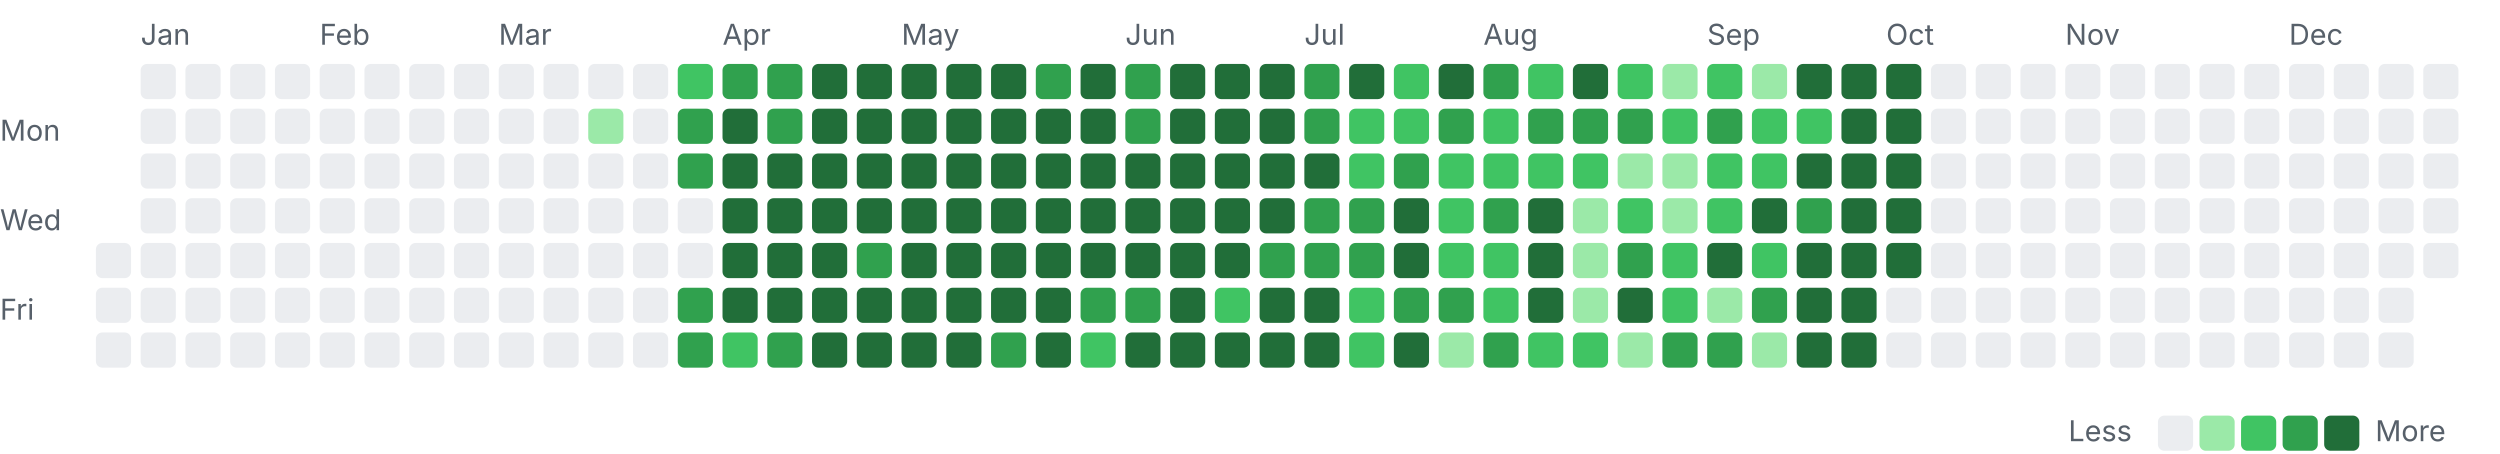
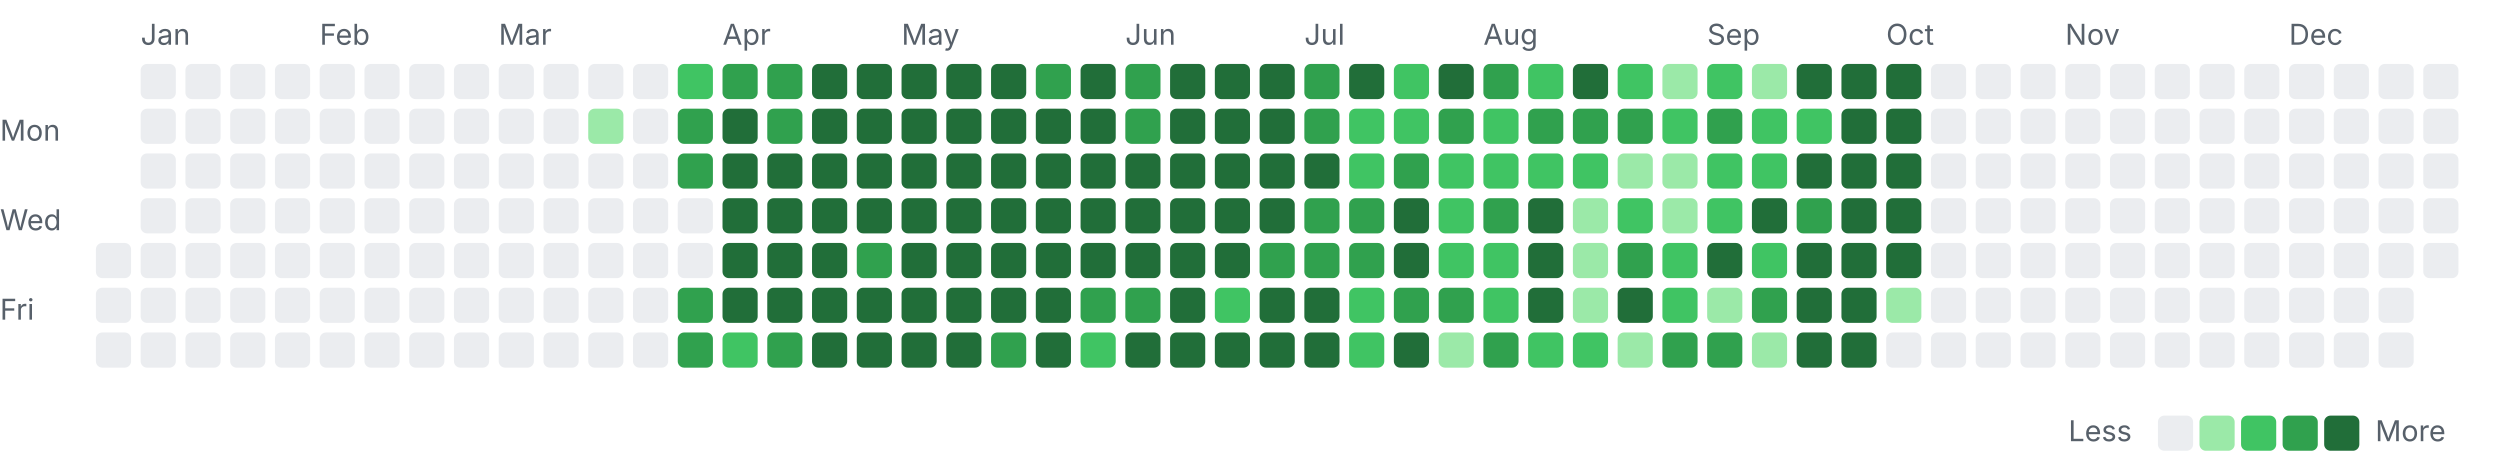
<svg xmlns="http://www.w3.org/2000/svg" width="782" height="142" viewBox="0 0 782 142">
  <style>.l0{fill:#ebedf0}.l1{fill:#9be9a8}.l2{fill:#40c463}.l3{fill:#30a14e}.l4{fill:#216e39} .lbl{fill:#57606a;font:9px -apple-system,Segoe UI,sans-serif}@media(prefers-color-scheme:dark){.l0{fill:#161b22}.l1{fill:#0e4429}.l2{fill:#006d32}.l3{fill:#26a641}.l4{fill:#39d353} .lbl{fill:#8b949e}}</style>
  <text class="lbl" x="44" y="14">Jan</text>
  <text class="lbl" x="100" y="14">Feb</text>
  <text class="lbl" x="156" y="14">Mar</text>
  <text class="lbl" x="226" y="14">Apr</text>
  <text class="lbl" x="282" y="14">May</text>
  <text class="lbl" x="352" y="14">Jun</text>
  <text class="lbl" x="408" y="14">Jul</text>
  <text class="lbl" x="464" y="14">Aug</text>
  <text class="lbl" x="534" y="14">Sep</text>
  <text class="lbl" x="590" y="14">Oct</text>
  <text class="lbl" x="646" y="14">Nov</text>
  <text class="lbl" x="716" y="14">Dec</text>
  <text class="lbl" x="0" y="44">Mon</text>
  <text class="lbl" x="0" y="72">Wed</text>
  <text class="lbl" x="0" y="100">Fri</text>
  <rect class="l0" x="30" y="76" width="11" height="11" rx="2" />
  <rect class="l0" x="30" y="90" width="11" height="11" rx="2" />
  <rect class="l0" x="30" y="104" width="11" height="11" rx="2" />
  <rect class="l0" x="44" y="20" width="11" height="11" rx="2" />
  <rect class="l0" x="44" y="34" width="11" height="11" rx="2" />
  <rect class="l0" x="44" y="48" width="11" height="11" rx="2" />
  <rect class="l0" x="44" y="62" width="11" height="11" rx="2" />
  <rect class="l0" x="44" y="76" width="11" height="11" rx="2" />
  <rect class="l0" x="44" y="90" width="11" height="11" rx="2" />
  <rect class="l0" x="44" y="104" width="11" height="11" rx="2" />
  <rect class="l0" x="58" y="20" width="11" height="11" rx="2" />
  <rect class="l0" x="58" y="34" width="11" height="11" rx="2" />
  <rect class="l0" x="58" y="48" width="11" height="11" rx="2" />
  <rect class="l0" x="58" y="62" width="11" height="11" rx="2" />
  <rect class="l0" x="58" y="76" width="11" height="11" rx="2" />
  <rect class="l0" x="58" y="90" width="11" height="11" rx="2" />
  <rect class="l0" x="58" y="104" width="11" height="11" rx="2" />
  <rect class="l0" x="72" y="20" width="11" height="11" rx="2" />
  <rect class="l0" x="72" y="34" width="11" height="11" rx="2" />
  <rect class="l0" x="72" y="48" width="11" height="11" rx="2" />
  <rect class="l0" x="72" y="62" width="11" height="11" rx="2" />
  <rect class="l0" x="72" y="76" width="11" height="11" rx="2" />
  <rect class="l0" x="72" y="90" width="11" height="11" rx="2" />
  <rect class="l0" x="72" y="104" width="11" height="11" rx="2" />
  <rect class="l0" x="86" y="20" width="11" height="11" rx="2" />
  <rect class="l0" x="86" y="34" width="11" height="11" rx="2" />
  <rect class="l0" x="86" y="48" width="11" height="11" rx="2" />
  <rect class="l0" x="86" y="62" width="11" height="11" rx="2" />
  <rect class="l0" x="86" y="76" width="11" height="11" rx="2" />
  <rect class="l0" x="86" y="90" width="11" height="11" rx="2" />
  <rect class="l0" x="86" y="104" width="11" height="11" rx="2" />
  <rect class="l0" x="100" y="20" width="11" height="11" rx="2" />
  <rect class="l0" x="100" y="34" width="11" height="11" rx="2" />
  <rect class="l0" x="100" y="48" width="11" height="11" rx="2" />
  <rect class="l0" x="100" y="62" width="11" height="11" rx="2" />
  <rect class="l0" x="100" y="76" width="11" height="11" rx="2" />
  <rect class="l0" x="100" y="90" width="11" height="11" rx="2" />
  <rect class="l0" x="100" y="104" width="11" height="11" rx="2" />
  <rect class="l0" x="114" y="20" width="11" height="11" rx="2" />
  <rect class="l0" x="114" y="34" width="11" height="11" rx="2" />
  <rect class="l0" x="114" y="48" width="11" height="11" rx="2" />
  <rect class="l0" x="114" y="62" width="11" height="11" rx="2" />
  <rect class="l0" x="114" y="76" width="11" height="11" rx="2" />
  <rect class="l0" x="114" y="90" width="11" height="11" rx="2" />
  <rect class="l0" x="114" y="104" width="11" height="11" rx="2" />
  <rect class="l0" x="128" y="20" width="11" height="11" rx="2" />
  <rect class="l0" x="128" y="34" width="11" height="11" rx="2" />
  <rect class="l0" x="128" y="48" width="11" height="11" rx="2" />
  <rect class="l0" x="128" y="62" width="11" height="11" rx="2" />
  <rect class="l0" x="128" y="76" width="11" height="11" rx="2" />
  <rect class="l0" x="128" y="90" width="11" height="11" rx="2" />
  <rect class="l0" x="128" y="104" width="11" height="11" rx="2" />
  <rect class="l0" x="142" y="20" width="11" height="11" rx="2" />
  <rect class="l0" x="142" y="34" width="11" height="11" rx="2" />
  <rect class="l0" x="142" y="48" width="11" height="11" rx="2" />
  <rect class="l0" x="142" y="62" width="11" height="11" rx="2" />
  <rect class="l0" x="142" y="76" width="11" height="11" rx="2" />
  <rect class="l0" x="142" y="90" width="11" height="11" rx="2" />
  <rect class="l0" x="142" y="104" width="11" height="11" rx="2" />
  <rect class="l0" x="156" y="20" width="11" height="11" rx="2" />
  <rect class="l0" x="156" y="34" width="11" height="11" rx="2" />
  <rect class="l0" x="156" y="48" width="11" height="11" rx="2" />
  <rect class="l0" x="156" y="62" width="11" height="11" rx="2" />
  <rect class="l0" x="156" y="76" width="11" height="11" rx="2" />
  <rect class="l0" x="156" y="90" width="11" height="11" rx="2" />
  <rect class="l0" x="156" y="104" width="11" height="11" rx="2" />
  <rect class="l0" x="170" y="20" width="11" height="11" rx="2" />
  <rect class="l0" x="170" y="34" width="11" height="11" rx="2" />
  <rect class="l0" x="170" y="48" width="11" height="11" rx="2" />
  <rect class="l0" x="170" y="62" width="11" height="11" rx="2" />
  <rect class="l0" x="170" y="76" width="11" height="11" rx="2" />
  <rect class="l0" x="170" y="90" width="11" height="11" rx="2" />
  <rect class="l0" x="170" y="104" width="11" height="11" rx="2" />
  <rect class="l0" x="184" y="20" width="11" height="11" rx="2" />
  <rect class="l1" x="184" y="34" width="11" height="11" rx="2" />
  <rect class="l0" x="184" y="48" width="11" height="11" rx="2" />
  <rect class="l0" x="184" y="62" width="11" height="11" rx="2" />
  <rect class="l0" x="184" y="76" width="11" height="11" rx="2" />
  <rect class="l0" x="184" y="90" width="11" height="11" rx="2" />
  <rect class="l0" x="184" y="104" width="11" height="11" rx="2" />
  <rect class="l0" x="198" y="20" width="11" height="11" rx="2" />
  <rect class="l0" x="198" y="34" width="11" height="11" rx="2" />
  <rect class="l0" x="198" y="48" width="11" height="11" rx="2" />
  <rect class="l0" x="198" y="62" width="11" height="11" rx="2" />
  <rect class="l0" x="198" y="76" width="11" height="11" rx="2" />
  <rect class="l0" x="198" y="90" width="11" height="11" rx="2" />
  <rect class="l0" x="198" y="104" width="11" height="11" rx="2" />
  <rect class="l2" x="212" y="20" width="11" height="11" rx="2" />
  <rect class="l3" x="212" y="34" width="11" height="11" rx="2" />
  <rect class="l3" x="212" y="48" width="11" height="11" rx="2" />
  <rect class="l0" x="212" y="62" width="11" height="11" rx="2" />
  <rect class="l0" x="212" y="76" width="11" height="11" rx="2" />
  <rect class="l3" x="212" y="90" width="11" height="11" rx="2" />
  <rect class="l3" x="212" y="104" width="11" height="11" rx="2" />
  <rect class="l3" x="226" y="20" width="11" height="11" rx="2" />
  <rect class="l4" x="226" y="34" width="11" height="11" rx="2" />
  <rect class="l4" x="226" y="48" width="11" height="11" rx="2" />
  <rect class="l4" x="226" y="62" width="11" height="11" rx="2" />
  <rect class="l4" x="226" y="76" width="11" height="11" rx="2" />
  <rect class="l4" x="226" y="90" width="11" height="11" rx="2" />
  <rect class="l2" x="226" y="104" width="11" height="11" rx="2" />
  <rect class="l3" x="240" y="20" width="11" height="11" rx="2" />
  <rect class="l3" x="240" y="34" width="11" height="11" rx="2" />
  <rect class="l4" x="240" y="48" width="11" height="11" rx="2" />
  <rect class="l4" x="240" y="62" width="11" height="11" rx="2" />
  <rect class="l4" x="240" y="76" width="11" height="11" rx="2" />
  <rect class="l4" x="240" y="90" width="11" height="11" rx="2" />
  <rect class="l3" x="240" y="104" width="11" height="11" rx="2" />
  <rect class="l4" x="254" y="20" width="11" height="11" rx="2" />
  <rect class="l4" x="254" y="34" width="11" height="11" rx="2" />
  <rect class="l4" x="254" y="48" width="11" height="11" rx="2" />
  <rect class="l4" x="254" y="62" width="11" height="11" rx="2" />
  <rect class="l4" x="254" y="76" width="11" height="11" rx="2" />
  <rect class="l4" x="254" y="90" width="11" height="11" rx="2" />
  <rect class="l4" x="254" y="104" width="11" height="11" rx="2" />
  <rect class="l4" x="268" y="20" width="11" height="11" rx="2" />
  <rect class="l4" x="268" y="34" width="11" height="11" rx="2" />
  <rect class="l4" x="268" y="48" width="11" height="11" rx="2" />
  <rect class="l4" x="268" y="62" width="11" height="11" rx="2" />
  <rect class="l3" x="268" y="76" width="11" height="11" rx="2" />
  <rect class="l4" x="268" y="90" width="11" height="11" rx="2" />
  <rect class="l4" x="268" y="104" width="11" height="11" rx="2" />
  <rect class="l4" x="282" y="20" width="11" height="11" rx="2" />
  <rect class="l4" x="282" y="34" width="11" height="11" rx="2" />
  <rect class="l4" x="282" y="48" width="11" height="11" rx="2" />
  <rect class="l4" x="282" y="62" width="11" height="11" rx="2" />
  <rect class="l4" x="282" y="76" width="11" height="11" rx="2" />
  <rect class="l4" x="282" y="90" width="11" height="11" rx="2" />
  <rect class="l4" x="282" y="104" width="11" height="11" rx="2" />
  <rect class="l4" x="296" y="20" width="11" height="11" rx="2" />
  <rect class="l4" x="296" y="34" width="11" height="11" rx="2" />
  <rect class="l4" x="296" y="48" width="11" height="11" rx="2" />
  <rect class="l4" x="296" y="62" width="11" height="11" rx="2" />
  <rect class="l4" x="296" y="76" width="11" height="11" rx="2" />
  <rect class="l4" x="296" y="90" width="11" height="11" rx="2" />
  <rect class="l4" x="296" y="104" width="11" height="11" rx="2" />
  <rect class="l4" x="310" y="20" width="11" height="11" rx="2" />
  <rect class="l4" x="310" y="34" width="11" height="11" rx="2" />
  <rect class="l4" x="310" y="48" width="11" height="11" rx="2" />
  <rect class="l4" x="310" y="62" width="11" height="11" rx="2" />
  <rect class="l4" x="310" y="76" width="11" height="11" rx="2" />
  <rect class="l4" x="310" y="90" width="11" height="11" rx="2" />
  <rect class="l3" x="310" y="104" width="11" height="11" rx="2" />
  <rect class="l3" x="324" y="20" width="11" height="11" rx="2" />
  <rect class="l4" x="324" y="34" width="11" height="11" rx="2" />
  <rect class="l4" x="324" y="48" width="11" height="11" rx="2" />
  <rect class="l4" x="324" y="62" width="11" height="11" rx="2" />
  <rect class="l4" x="324" y="76" width="11" height="11" rx="2" />
  <rect class="l4" x="324" y="90" width="11" height="11" rx="2" />
  <rect class="l4" x="324" y="104" width="11" height="11" rx="2" />
  <rect class="l4" x="338" y="20" width="11" height="11" rx="2" />
  <rect class="l4" x="338" y="34" width="11" height="11" rx="2" />
  <rect class="l4" x="338" y="48" width="11" height="11" rx="2" />
  <rect class="l4" x="338" y="62" width="11" height="11" rx="2" />
  <rect class="l4" x="338" y="76" width="11" height="11" rx="2" />
  <rect class="l3" x="338" y="90" width="11" height="11" rx="2" />
  <rect class="l2" x="338" y="104" width="11" height="11" rx="2" />
  <rect class="l3" x="352" y="20" width="11" height="11" rx="2" />
  <rect class="l3" x="352" y="34" width="11" height="11" rx="2" />
  <rect class="l4" x="352" y="48" width="11" height="11" rx="2" />
  <rect class="l4" x="352" y="62" width="11" height="11" rx="2" />
  <rect class="l4" x="352" y="76" width="11" height="11" rx="2" />
  <rect class="l3" x="352" y="90" width="11" height="11" rx="2" />
  <rect class="l4" x="352" y="104" width="11" height="11" rx="2" />
  <rect class="l4" x="366" y="20" width="11" height="11" rx="2" />
  <rect class="l4" x="366" y="34" width="11" height="11" rx="2" />
  <rect class="l4" x="366" y="48" width="11" height="11" rx="2" />
  <rect class="l4" x="366" y="62" width="11" height="11" rx="2" />
  <rect class="l4" x="366" y="76" width="11" height="11" rx="2" />
  <rect class="l4" x="366" y="90" width="11" height="11" rx="2" />
  <rect class="l4" x="366" y="104" width="11" height="11" rx="2" />
  <rect class="l4" x="380" y="20" width="11" height="11" rx="2" />
  <rect class="l4" x="380" y="34" width="11" height="11" rx="2" />
  <rect class="l4" x="380" y="48" width="11" height="11" rx="2" />
  <rect class="l4" x="380" y="62" width="11" height="11" rx="2" />
  <rect class="l4" x="380" y="76" width="11" height="11" rx="2" />
  <rect class="l2" x="380" y="90" width="11" height="11" rx="2" />
  <rect class="l4" x="380" y="104" width="11" height="11" rx="2" />
  <rect class="l4" x="394" y="20" width="11" height="11" rx="2" />
  <rect class="l4" x="394" y="34" width="11" height="11" rx="2" />
  <rect class="l4" x="394" y="48" width="11" height="11" rx="2" />
  <rect class="l4" x="394" y="62" width="11" height="11" rx="2" />
  <rect class="l3" x="394" y="76" width="11" height="11" rx="2" />
  <rect class="l4" x="394" y="90" width="11" height="11" rx="2" />
  <rect class="l4" x="394" y="104" width="11" height="11" rx="2" />
  <rect class="l3" x="408" y="20" width="11" height="11" rx="2" />
  <rect class="l3" x="408" y="34" width="11" height="11" rx="2" />
  <rect class="l4" x="408" y="48" width="11" height="11" rx="2" />
  <rect class="l3" x="408" y="62" width="11" height="11" rx="2" />
  <rect class="l3" x="408" y="76" width="11" height="11" rx="2" />
  <rect class="l4" x="408" y="90" width="11" height="11" rx="2" />
  <rect class="l4" x="408" y="104" width="11" height="11" rx="2" />
  <rect class="l4" x="422" y="20" width="11" height="11" rx="2" />
  <rect class="l2" x="422" y="34" width="11" height="11" rx="2" />
  <rect class="l2" x="422" y="48" width="11" height="11" rx="2" />
  <rect class="l3" x="422" y="62" width="11" height="11" rx="2" />
  <rect class="l3" x="422" y="76" width="11" height="11" rx="2" />
  <rect class="l2" x="422" y="90" width="11" height="11" rx="2" />
  <rect class="l2" x="422" y="104" width="11" height="11" rx="2" />
  <rect class="l2" x="436" y="20" width="11" height="11" rx="2" />
  <rect class="l2" x="436" y="34" width="11" height="11" rx="2" />
  <rect class="l3" x="436" y="48" width="11" height="11" rx="2" />
  <rect class="l4" x="436" y="62" width="11" height="11" rx="2" />
  <rect class="l4" x="436" y="76" width="11" height="11" rx="2" />
  <rect class="l3" x="436" y="90" width="11" height="11" rx="2" />
  <rect class="l4" x="436" y="104" width="11" height="11" rx="2" />
  <rect class="l4" x="450" y="20" width="11" height="11" rx="2" />
  <rect class="l3" x="450" y="34" width="11" height="11" rx="2" />
  <rect class="l2" x="450" y="48" width="11" height="11" rx="2" />
  <rect class="l2" x="450" y="62" width="11" height="11" rx="2" />
  <rect class="l2" x="450" y="76" width="11" height="11" rx="2" />
  <rect class="l3" x="450" y="90" width="11" height="11" rx="2" />
  <rect class="l1" x="450" y="104" width="11" height="11" rx="2" />
  <rect class="l3" x="464" y="20" width="11" height="11" rx="2" />
  <rect class="l2" x="464" y="34" width="11" height="11" rx="2" />
  <rect class="l2" x="464" y="48" width="11" height="11" rx="2" />
  <rect class="l3" x="464" y="62" width="11" height="11" rx="2" />
  <rect class="l2" x="464" y="76" width="11" height="11" rx="2" />
  <rect class="l2" x="464" y="90" width="11" height="11" rx="2" />
  <rect class="l3" x="464" y="104" width="11" height="11" rx="2" />
  <rect class="l2" x="478" y="20" width="11" height="11" rx="2" />
  <rect class="l3" x="478" y="34" width="11" height="11" rx="2" />
  <rect class="l2" x="478" y="48" width="11" height="11" rx="2" />
  <rect class="l4" x="478" y="62" width="11" height="11" rx="2" />
  <rect class="l4" x="478" y="76" width="11" height="11" rx="2" />
  <rect class="l4" x="478" y="90" width="11" height="11" rx="2" />
  <rect class="l2" x="478" y="104" width="11" height="11" rx="2" />
  <rect class="l4" x="492" y="20" width="11" height="11" rx="2" />
  <rect class="l3" x="492" y="34" width="11" height="11" rx="2" />
  <rect class="l2" x="492" y="48" width="11" height="11" rx="2" />
  <rect class="l1" x="492" y="62" width="11" height="11" rx="2" />
  <rect class="l1" x="492" y="76" width="11" height="11" rx="2" />
  <rect class="l1" x="492" y="90" width="11" height="11" rx="2" />
  <rect class="l2" x="492" y="104" width="11" height="11" rx="2" />
  <rect class="l2" x="506" y="20" width="11" height="11" rx="2" />
  <rect class="l3" x="506" y="34" width="11" height="11" rx="2" />
  <rect class="l1" x="506" y="48" width="11" height="11" rx="2" />
  <rect class="l2" x="506" y="62" width="11" height="11" rx="2" />
  <rect class="l3" x="506" y="76" width="11" height="11" rx="2" />
  <rect class="l4" x="506" y="90" width="11" height="11" rx="2" />
  <rect class="l1" x="506" y="104" width="11" height="11" rx="2" />
  <rect class="l1" x="520" y="20" width="11" height="11" rx="2" />
  <rect class="l2" x="520" y="34" width="11" height="11" rx="2" />
  <rect class="l1" x="520" y="48" width="11" height="11" rx="2" />
  <rect class="l1" x="520" y="62" width="11" height="11" rx="2" />
  <rect class="l2" x="520" y="76" width="11" height="11" rx="2" />
  <rect class="l2" x="520" y="90" width="11" height="11" rx="2" />
  <rect class="l3" x="520" y="104" width="11" height="11" rx="2" />
  <rect class="l2" x="534" y="20" width="11" height="11" rx="2" />
  <rect class="l3" x="534" y="34" width="11" height="11" rx="2" />
  <rect class="l2" x="534" y="48" width="11" height="11" rx="2" />
  <rect class="l2" x="534" y="62" width="11" height="11" rx="2" />
  <rect class="l4" x="534" y="76" width="11" height="11" rx="2" />
  <rect class="l1" x="534" y="90" width="11" height="11" rx="2" />
  <rect class="l3" x="534" y="104" width="11" height="11" rx="2" />
  <rect class="l1" x="548" y="20" width="11" height="11" rx="2" />
  <rect class="l2" x="548" y="34" width="11" height="11" rx="2" />
  <rect class="l2" x="548" y="48" width="11" height="11" rx="2" />
  <rect class="l4" x="548" y="62" width="11" height="11" rx="2" />
  <rect class="l2" x="548" y="76" width="11" height="11" rx="2" />
  <rect class="l3" x="548" y="90" width="11" height="11" rx="2" />
  <rect class="l1" x="548" y="104" width="11" height="11" rx="2" />
  <rect class="l4" x="562" y="20" width="11" height="11" rx="2" />
  <rect class="l2" x="562" y="34" width="11" height="11" rx="2" />
  <rect class="l4" x="562" y="48" width="11" height="11" rx="2" />
  <rect class="l3" x="562" y="62" width="11" height="11" rx="2" />
  <rect class="l4" x="562" y="76" width="11" height="11" rx="2" />
  <rect class="l4" x="562" y="90" width="11" height="11" rx="2" />
  <rect class="l4" x="562" y="104" width="11" height="11" rx="2" />
  <rect class="l4" x="576" y="20" width="11" height="11" rx="2" />
  <rect class="l4" x="576" y="34" width="11" height="11" rx="2" />
  <rect class="l4" x="576" y="48" width="11" height="11" rx="2" />
  <rect class="l4" x="576" y="62" width="11" height="11" rx="2" />
  <rect class="l4" x="576" y="76" width="11" height="11" rx="2" />
  <rect class="l4" x="576" y="90" width="11" height="11" rx="2" />
  <rect class="l4" x="576" y="104" width="11" height="11" rx="2" />
  <rect class="l4" x="590" y="20" width="11" height="11" rx="2" />
  <rect class="l4" x="590" y="34" width="11" height="11" rx="2" />
  <rect class="l4" x="590" y="48" width="11" height="11" rx="2" />
  <rect class="l4" x="590" y="62" width="11" height="11" rx="2" />
  <rect class="l4" x="590" y="76" width="11" height="11" rx="2" />
-   <rect class="l0" x="590" y="90" width="11" height="11" rx="2" />
+   <rect class="l1" x="590" y="90" width="11" height="11" rx="2" />
  <rect class="l0" x="590" y="104" width="11" height="11" rx="2" />
  <rect class="l0" x="604" y="20" width="11" height="11" rx="2" />
  <rect class="l0" x="604" y="34" width="11" height="11" rx="2" />
  <rect class="l0" x="604" y="48" width="11" height="11" rx="2" />
  <rect class="l0" x="604" y="62" width="11" height="11" rx="2" />
  <rect class="l0" x="604" y="76" width="11" height="11" rx="2" />
  <rect class="l0" x="604" y="90" width="11" height="11" rx="2" />
  <rect class="l0" x="604" y="104" width="11" height="11" rx="2" />
  <rect class="l0" x="618" y="20" width="11" height="11" rx="2" />
  <rect class="l0" x="618" y="34" width="11" height="11" rx="2" />
  <rect class="l0" x="618" y="48" width="11" height="11" rx="2" />
  <rect class="l0" x="618" y="62" width="11" height="11" rx="2" />
  <rect class="l0" x="618" y="76" width="11" height="11" rx="2" />
  <rect class="l0" x="618" y="90" width="11" height="11" rx="2" />
  <rect class="l0" x="618" y="104" width="11" height="11" rx="2" />
  <rect class="l0" x="632" y="20" width="11" height="11" rx="2" />
  <rect class="l0" x="632" y="34" width="11" height="11" rx="2" />
  <rect class="l0" x="632" y="48" width="11" height="11" rx="2" />
  <rect class="l0" x="632" y="62" width="11" height="11" rx="2" />
  <rect class="l0" x="632" y="76" width="11" height="11" rx="2" />
  <rect class="l0" x="632" y="90" width="11" height="11" rx="2" />
  <rect class="l0" x="632" y="104" width="11" height="11" rx="2" />
  <rect class="l0" x="646" y="20" width="11" height="11" rx="2" />
  <rect class="l0" x="646" y="34" width="11" height="11" rx="2" />
  <rect class="l0" x="646" y="48" width="11" height="11" rx="2" />
  <rect class="l0" x="646" y="62" width="11" height="11" rx="2" />
  <rect class="l0" x="646" y="76" width="11" height="11" rx="2" />
  <rect class="l0" x="646" y="90" width="11" height="11" rx="2" />
  <rect class="l0" x="646" y="104" width="11" height="11" rx="2" />
  <rect class="l0" x="660" y="20" width="11" height="11" rx="2" />
  <rect class="l0" x="660" y="34" width="11" height="11" rx="2" />
  <rect class="l0" x="660" y="48" width="11" height="11" rx="2" />
  <rect class="l0" x="660" y="62" width="11" height="11" rx="2" />
  <rect class="l0" x="660" y="76" width="11" height="11" rx="2" />
  <rect class="l0" x="660" y="90" width="11" height="11" rx="2" />
  <rect class="l0" x="660" y="104" width="11" height="11" rx="2" />
  <rect class="l0" x="674" y="20" width="11" height="11" rx="2" />
  <rect class="l0" x="674" y="34" width="11" height="11" rx="2" />
  <rect class="l0" x="674" y="48" width="11" height="11" rx="2" />
  <rect class="l0" x="674" y="62" width="11" height="11" rx="2" />
  <rect class="l0" x="674" y="76" width="11" height="11" rx="2" />
  <rect class="l0" x="674" y="90" width="11" height="11" rx="2" />
  <rect class="l0" x="674" y="104" width="11" height="11" rx="2" />
  <rect class="l0" x="688" y="20" width="11" height="11" rx="2" />
  <rect class="l0" x="688" y="34" width="11" height="11" rx="2" />
  <rect class="l0" x="688" y="48" width="11" height="11" rx="2" />
  <rect class="l0" x="688" y="62" width="11" height="11" rx="2" />
  <rect class="l0" x="688" y="76" width="11" height="11" rx="2" />
  <rect class="l0" x="688" y="90" width="11" height="11" rx="2" />
  <rect class="l0" x="688" y="104" width="11" height="11" rx="2" />
  <rect class="l0" x="702" y="20" width="11" height="11" rx="2" />
  <rect class="l0" x="702" y="34" width="11" height="11" rx="2" />
  <rect class="l0" x="702" y="48" width="11" height="11" rx="2" />
  <rect class="l0" x="702" y="62" width="11" height="11" rx="2" />
  <rect class="l0" x="702" y="76" width="11" height="11" rx="2" />
  <rect class="l0" x="702" y="90" width="11" height="11" rx="2" />
  <rect class="l0" x="702" y="104" width="11" height="11" rx="2" />
  <rect class="l0" x="716" y="20" width="11" height="11" rx="2" />
  <rect class="l0" x="716" y="34" width="11" height="11" rx="2" />
  <rect class="l0" x="716" y="48" width="11" height="11" rx="2" />
  <rect class="l0" x="716" y="62" width="11" height="11" rx="2" />
  <rect class="l0" x="716" y="76" width="11" height="11" rx="2" />
  <rect class="l0" x="716" y="90" width="11" height="11" rx="2" />
  <rect class="l0" x="716" y="104" width="11" height="11" rx="2" />
  <rect class="l0" x="730" y="20" width="11" height="11" rx="2" />
  <rect class="l0" x="730" y="34" width="11" height="11" rx="2" />
  <rect class="l0" x="730" y="48" width="11" height="11" rx="2" />
  <rect class="l0" x="730" y="62" width="11" height="11" rx="2" />
  <rect class="l0" x="730" y="76" width="11" height="11" rx="2" />
  <rect class="l0" x="730" y="90" width="11" height="11" rx="2" />
  <rect class="l0" x="730" y="104" width="11" height="11" rx="2" />
  <rect class="l0" x="744" y="20" width="11" height="11" rx="2" />
  <rect class="l0" x="744" y="34" width="11" height="11" rx="2" />
  <rect class="l0" x="744" y="48" width="11" height="11" rx="2" />
  <rect class="l0" x="744" y="62" width="11" height="11" rx="2" />
  <rect class="l0" x="744" y="76" width="11" height="11" rx="2" />
  <rect class="l0" x="744" y="90" width="11" height="11" rx="2" />
  <rect class="l0" x="744" y="104" width="11" height="11" rx="2" />
  <rect class="l0" x="758" y="20" width="11" height="11" rx="2" />
  <rect class="l0" x="758" y="34" width="11" height="11" rx="2" />
  <rect class="l0" x="758" y="48" width="11" height="11" rx="2" />
  <rect class="l0" x="758" y="62" width="11" height="11" rx="2" />
  <rect class="l0" x="758" y="76" width="11" height="11" rx="2" />
  <text class="lbl" x="647" y="138">Less</text>
  <rect class="l0" x="675" y="130" width="11" height="11" rx="2" />
  <rect class="l1" x="688" y="130" width="11" height="11" rx="2" />
  <rect class="l2" x="701" y="130" width="11" height="11" rx="2" />
  <rect class="l3" x="714" y="130" width="11" height="11" rx="2" />
  <rect class="l4" x="727" y="130" width="11" height="11" rx="2" />
  <text class="lbl" x="743" y="138">More</text>
</svg>
